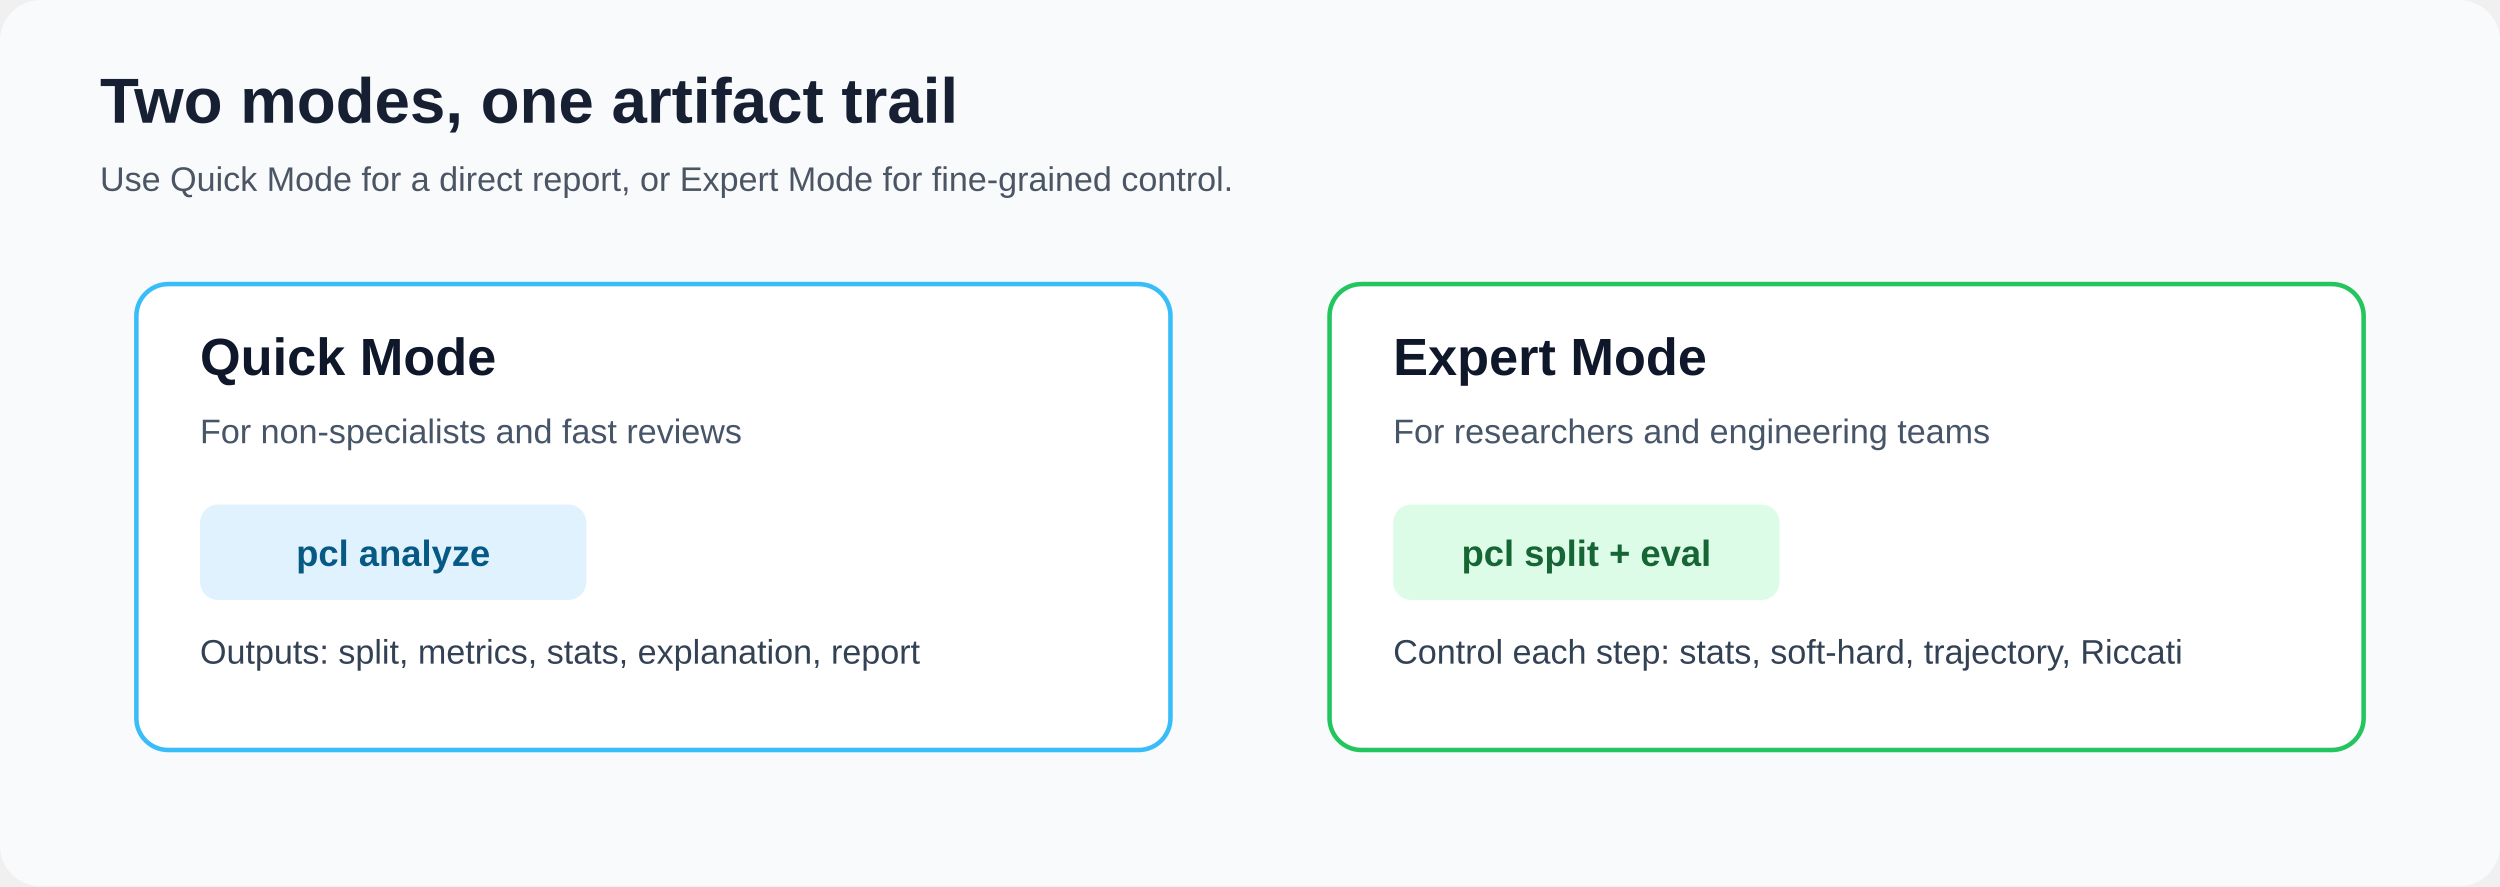
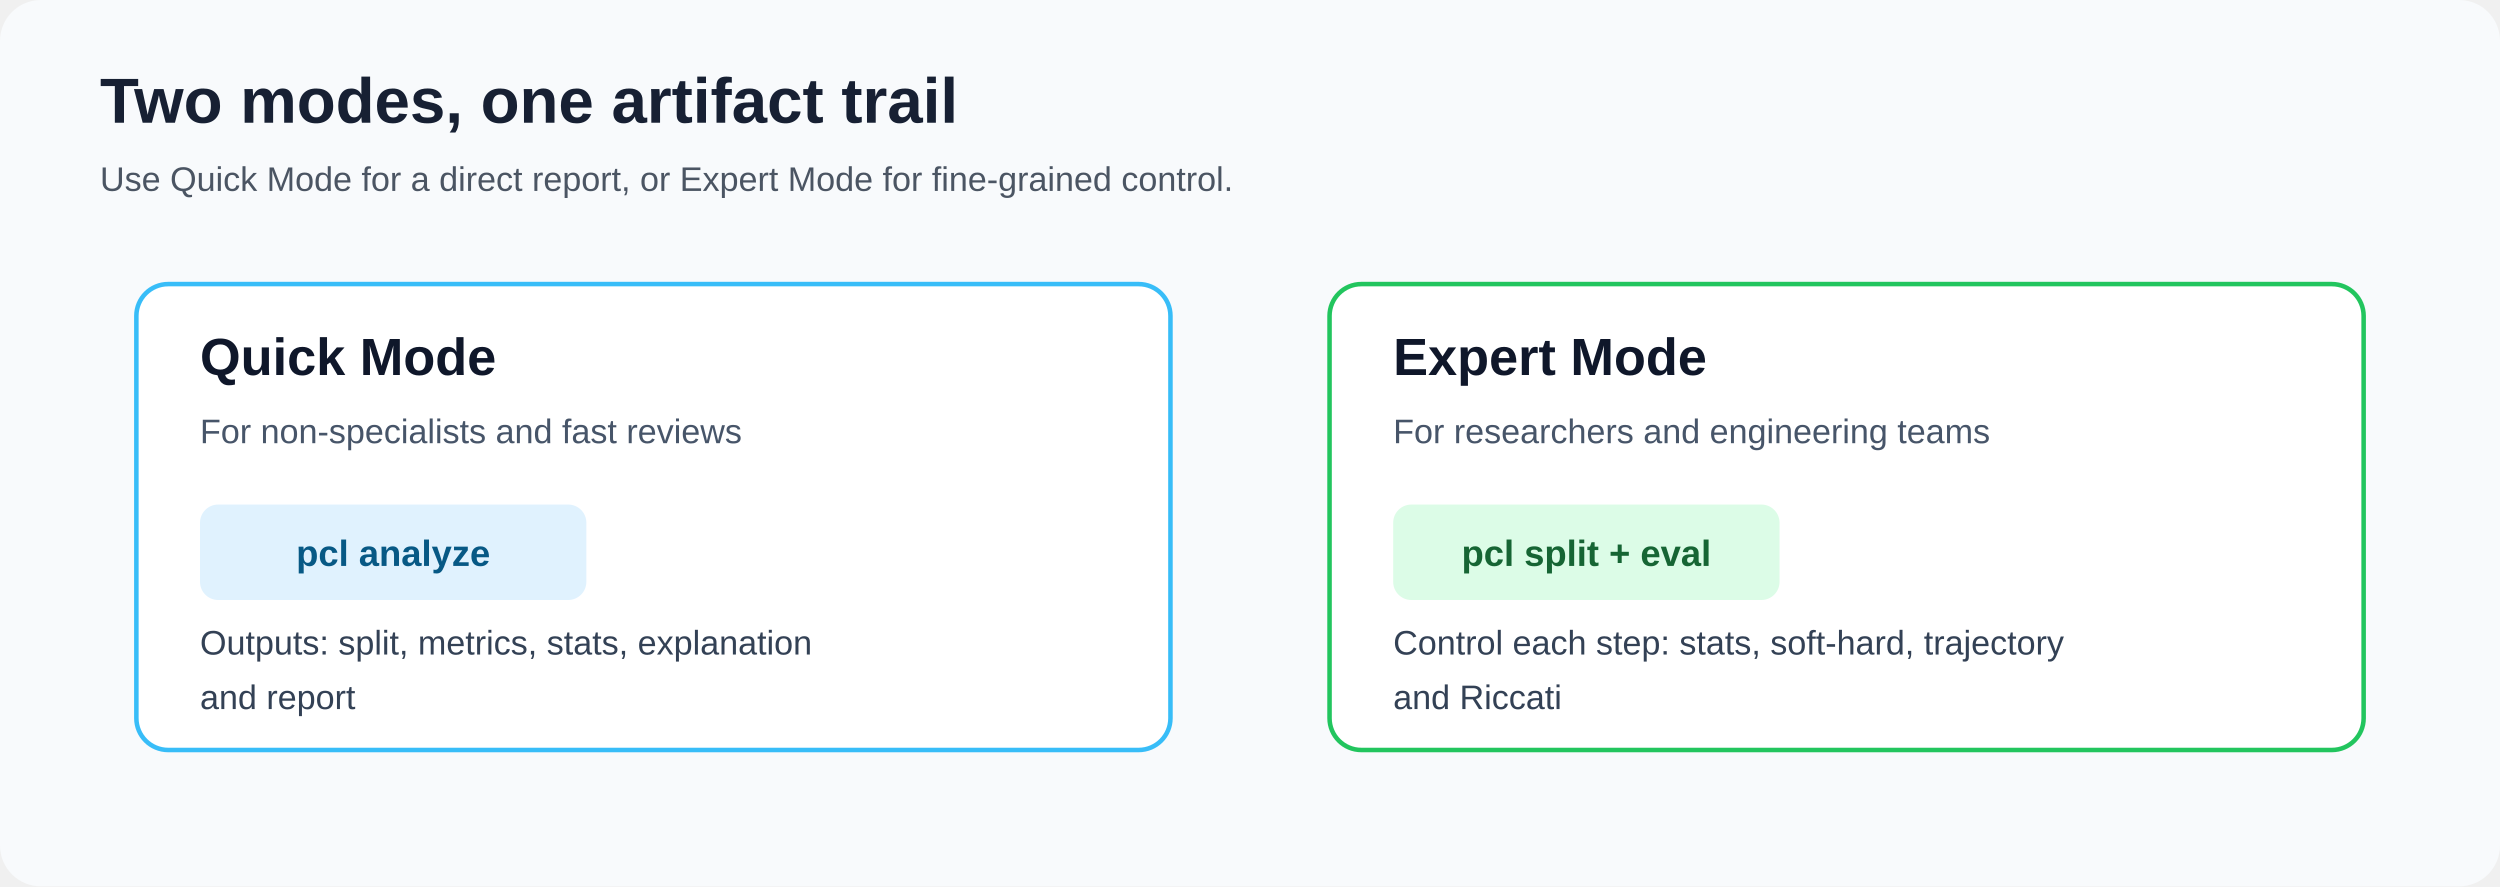
<svg xmlns="http://www.w3.org/2000/svg" width="1100" height="390" viewBox="0 0 1100 390" role="img" aria-labelledby="title desc">
  <rect width="1100" height="390" rx="18" fill="#f8fafc" />
  <text x="44" y="54" font-family="Segoe UI, Arial, sans-serif" font-size="28" font-weight="700" fill="#172033">Two modes, one artifact trail</text>
  <text x="44" y="84" font-family="Segoe UI, Arial, sans-serif" font-size="15" fill="#4b5563">Use Quick Mode for a direct report, or Expert Mode for fine-grained control.</text>
  <g font-family="Segoe UI, Arial, sans-serif">
    <rect x="60" y="125" width="455" height="205" rx="14" fill="#ffffff" stroke="#38bdf8" stroke-width="2" />
    <text x="88" y="165" font-size="23" font-weight="700" fill="#0f172a">Quick Mode</text>
    <text x="88" y="195" font-size="15" fill="#475569">For non-specialists and fast reviews</text>
    <rect x="88" y="222" width="170" height="42" rx="8" fill="#e0f2fe" />
    <text x="173" y="249" text-anchor="middle" font-size="16" font-weight="700" fill="#075985">pcl analyze</text>
-     <text x="88" y="292" font-size="15" fill="#334155">Outputs: split, metrics, stats, explanation, report</text>
+     <text x="88" y="288" font-size="15" fill="#334155">Outputs: split, metrics, stats, explanation</text>
+     <text x="88" y="312" font-size="15" fill="#334155">and report</text>
    <rect x="585" y="125" width="455" height="205" rx="14" fill="#ffffff" stroke="#22c55e" stroke-width="2" />
    <text x="613" y="165" font-size="23" font-weight="700" fill="#0f172a">Expert Mode</text>
    <text x="613" y="195" font-size="15" fill="#475569">For researchers and engineering teams</text>
    <rect x="613" y="222" width="170" height="42" rx="8" fill="#dcfce7" />
    <text x="698" y="249" text-anchor="middle" font-size="16" font-weight="700" fill="#166534">pcl split + eval</text>
-     <text x="613" y="292" font-size="15" fill="#334155">Control each step: stats, soft-hard, trajectory, Riccati</text>
+     <text x="613" y="288" font-size="15" fill="#334155">Control each step: stats, soft-hard, trajectory</text>
+     <text x="613" y="312" font-size="15" fill="#334155">and Riccati</text>
  </g>
</svg>
